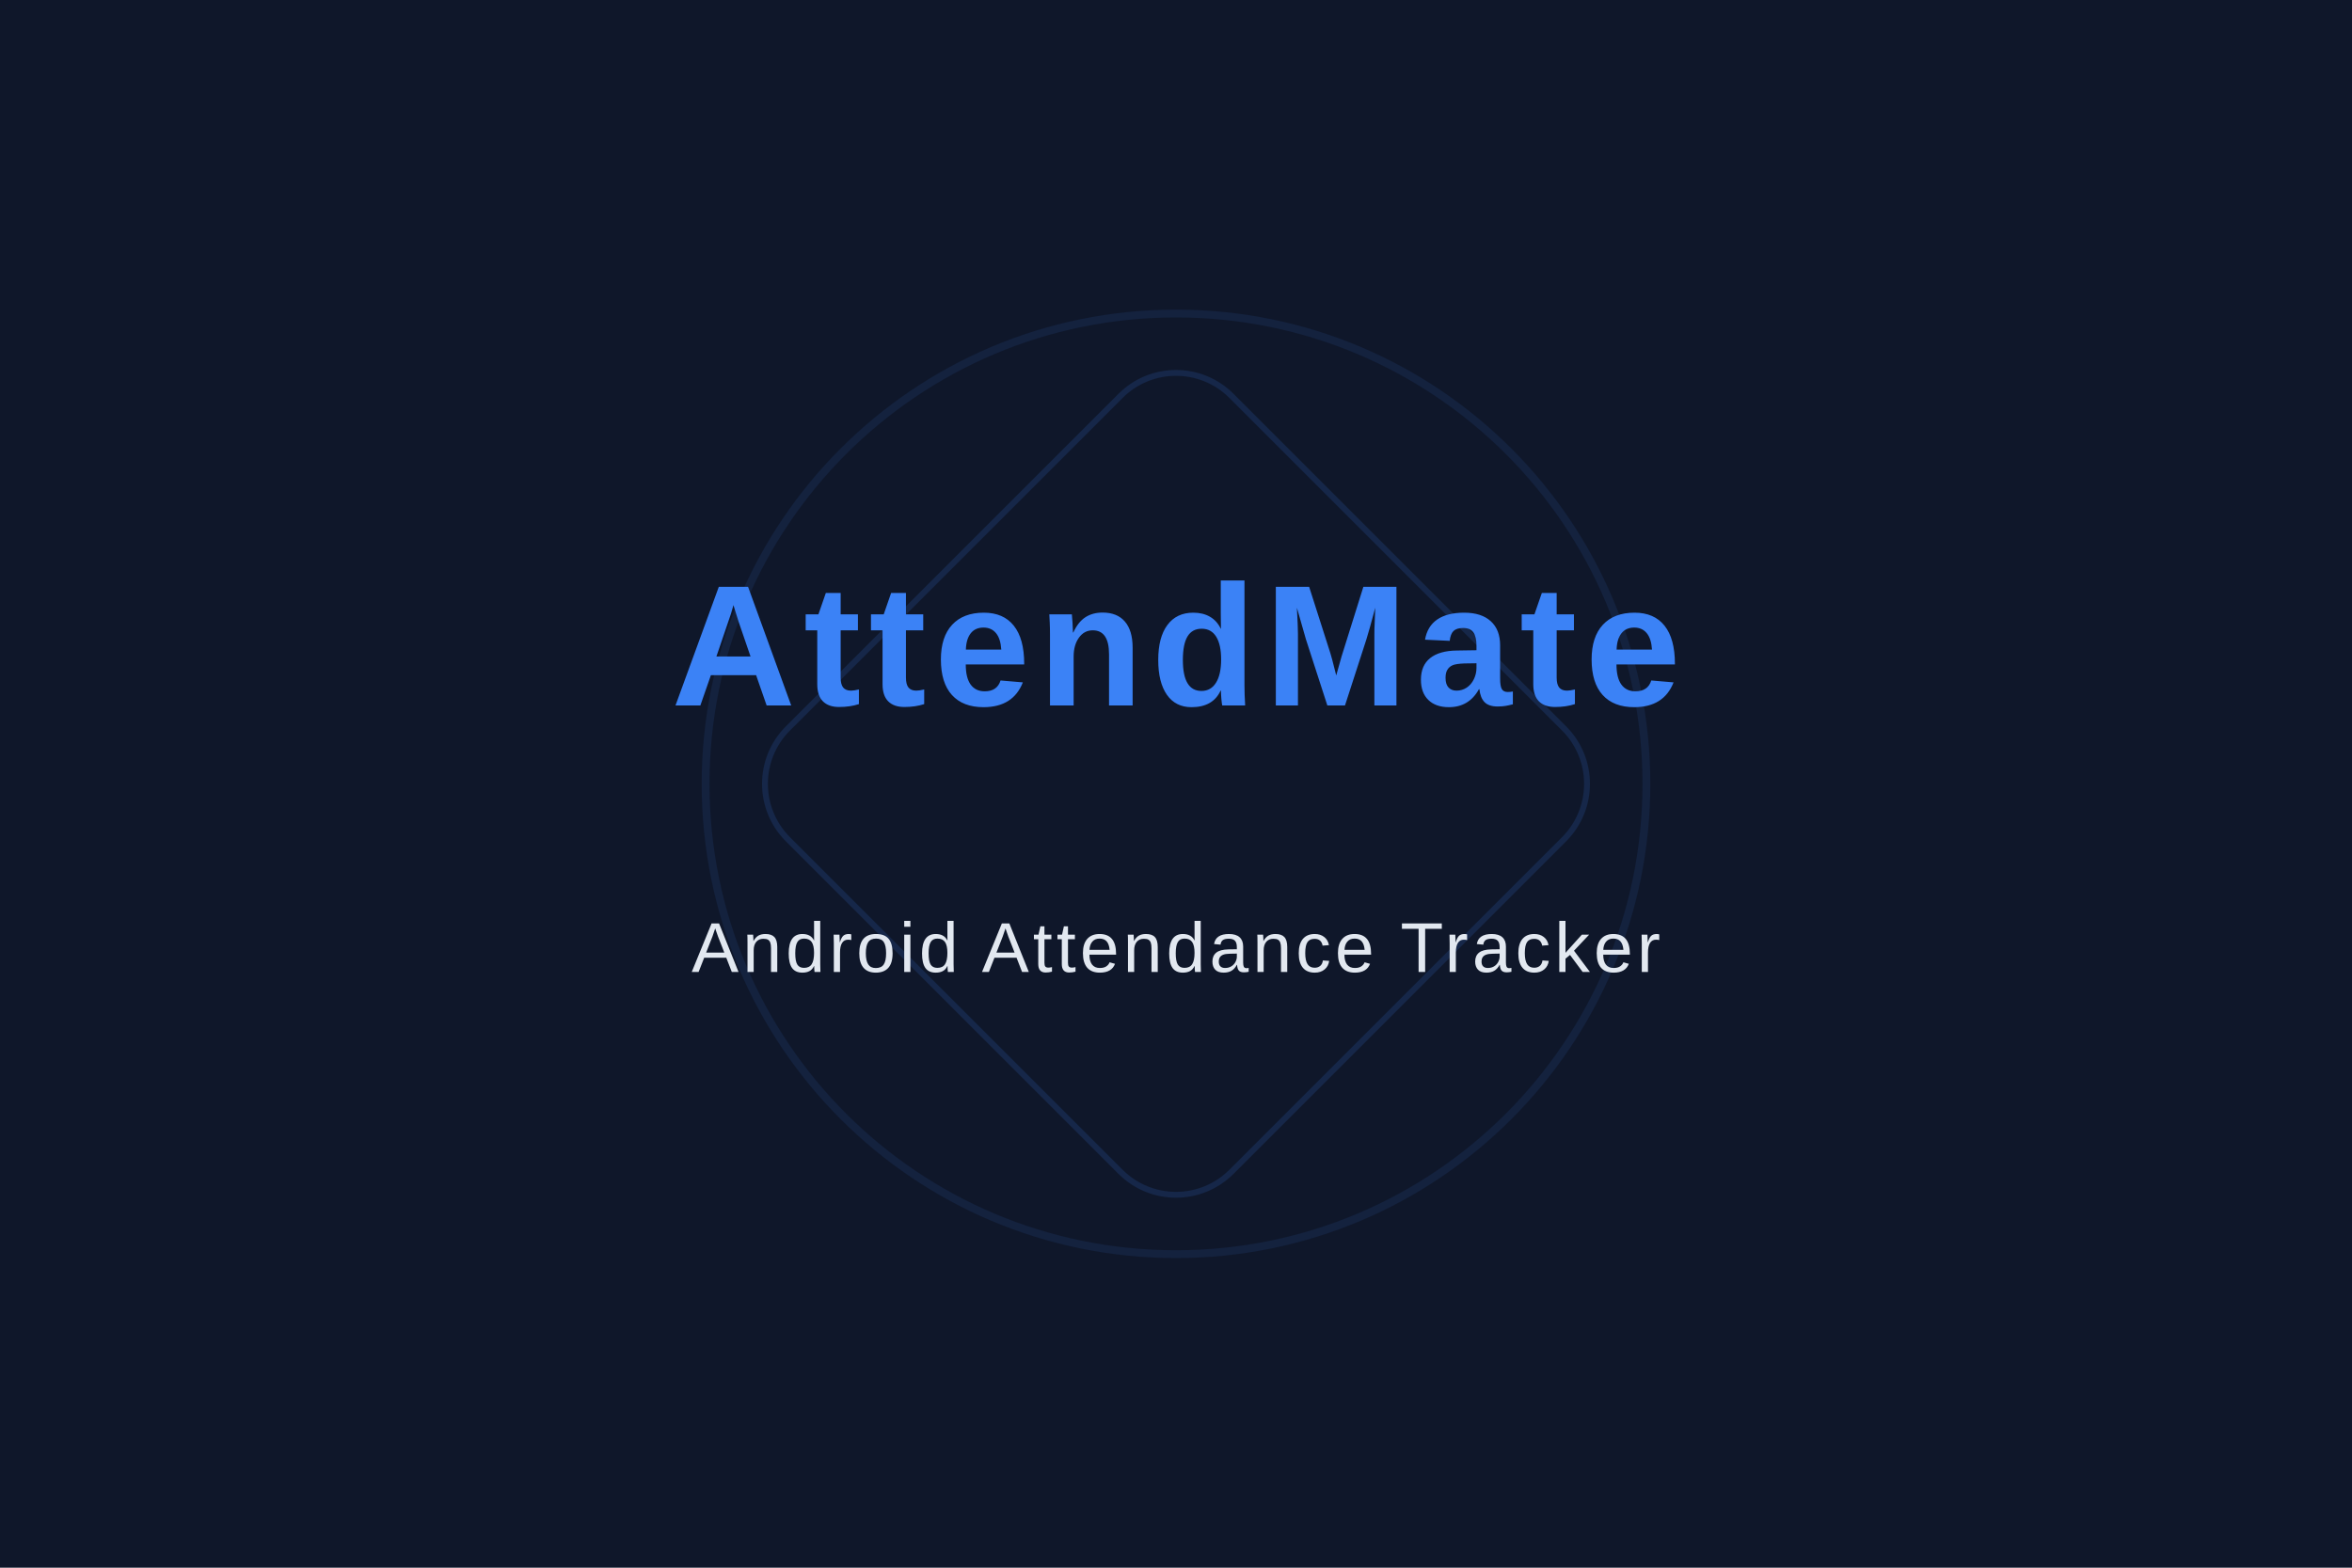
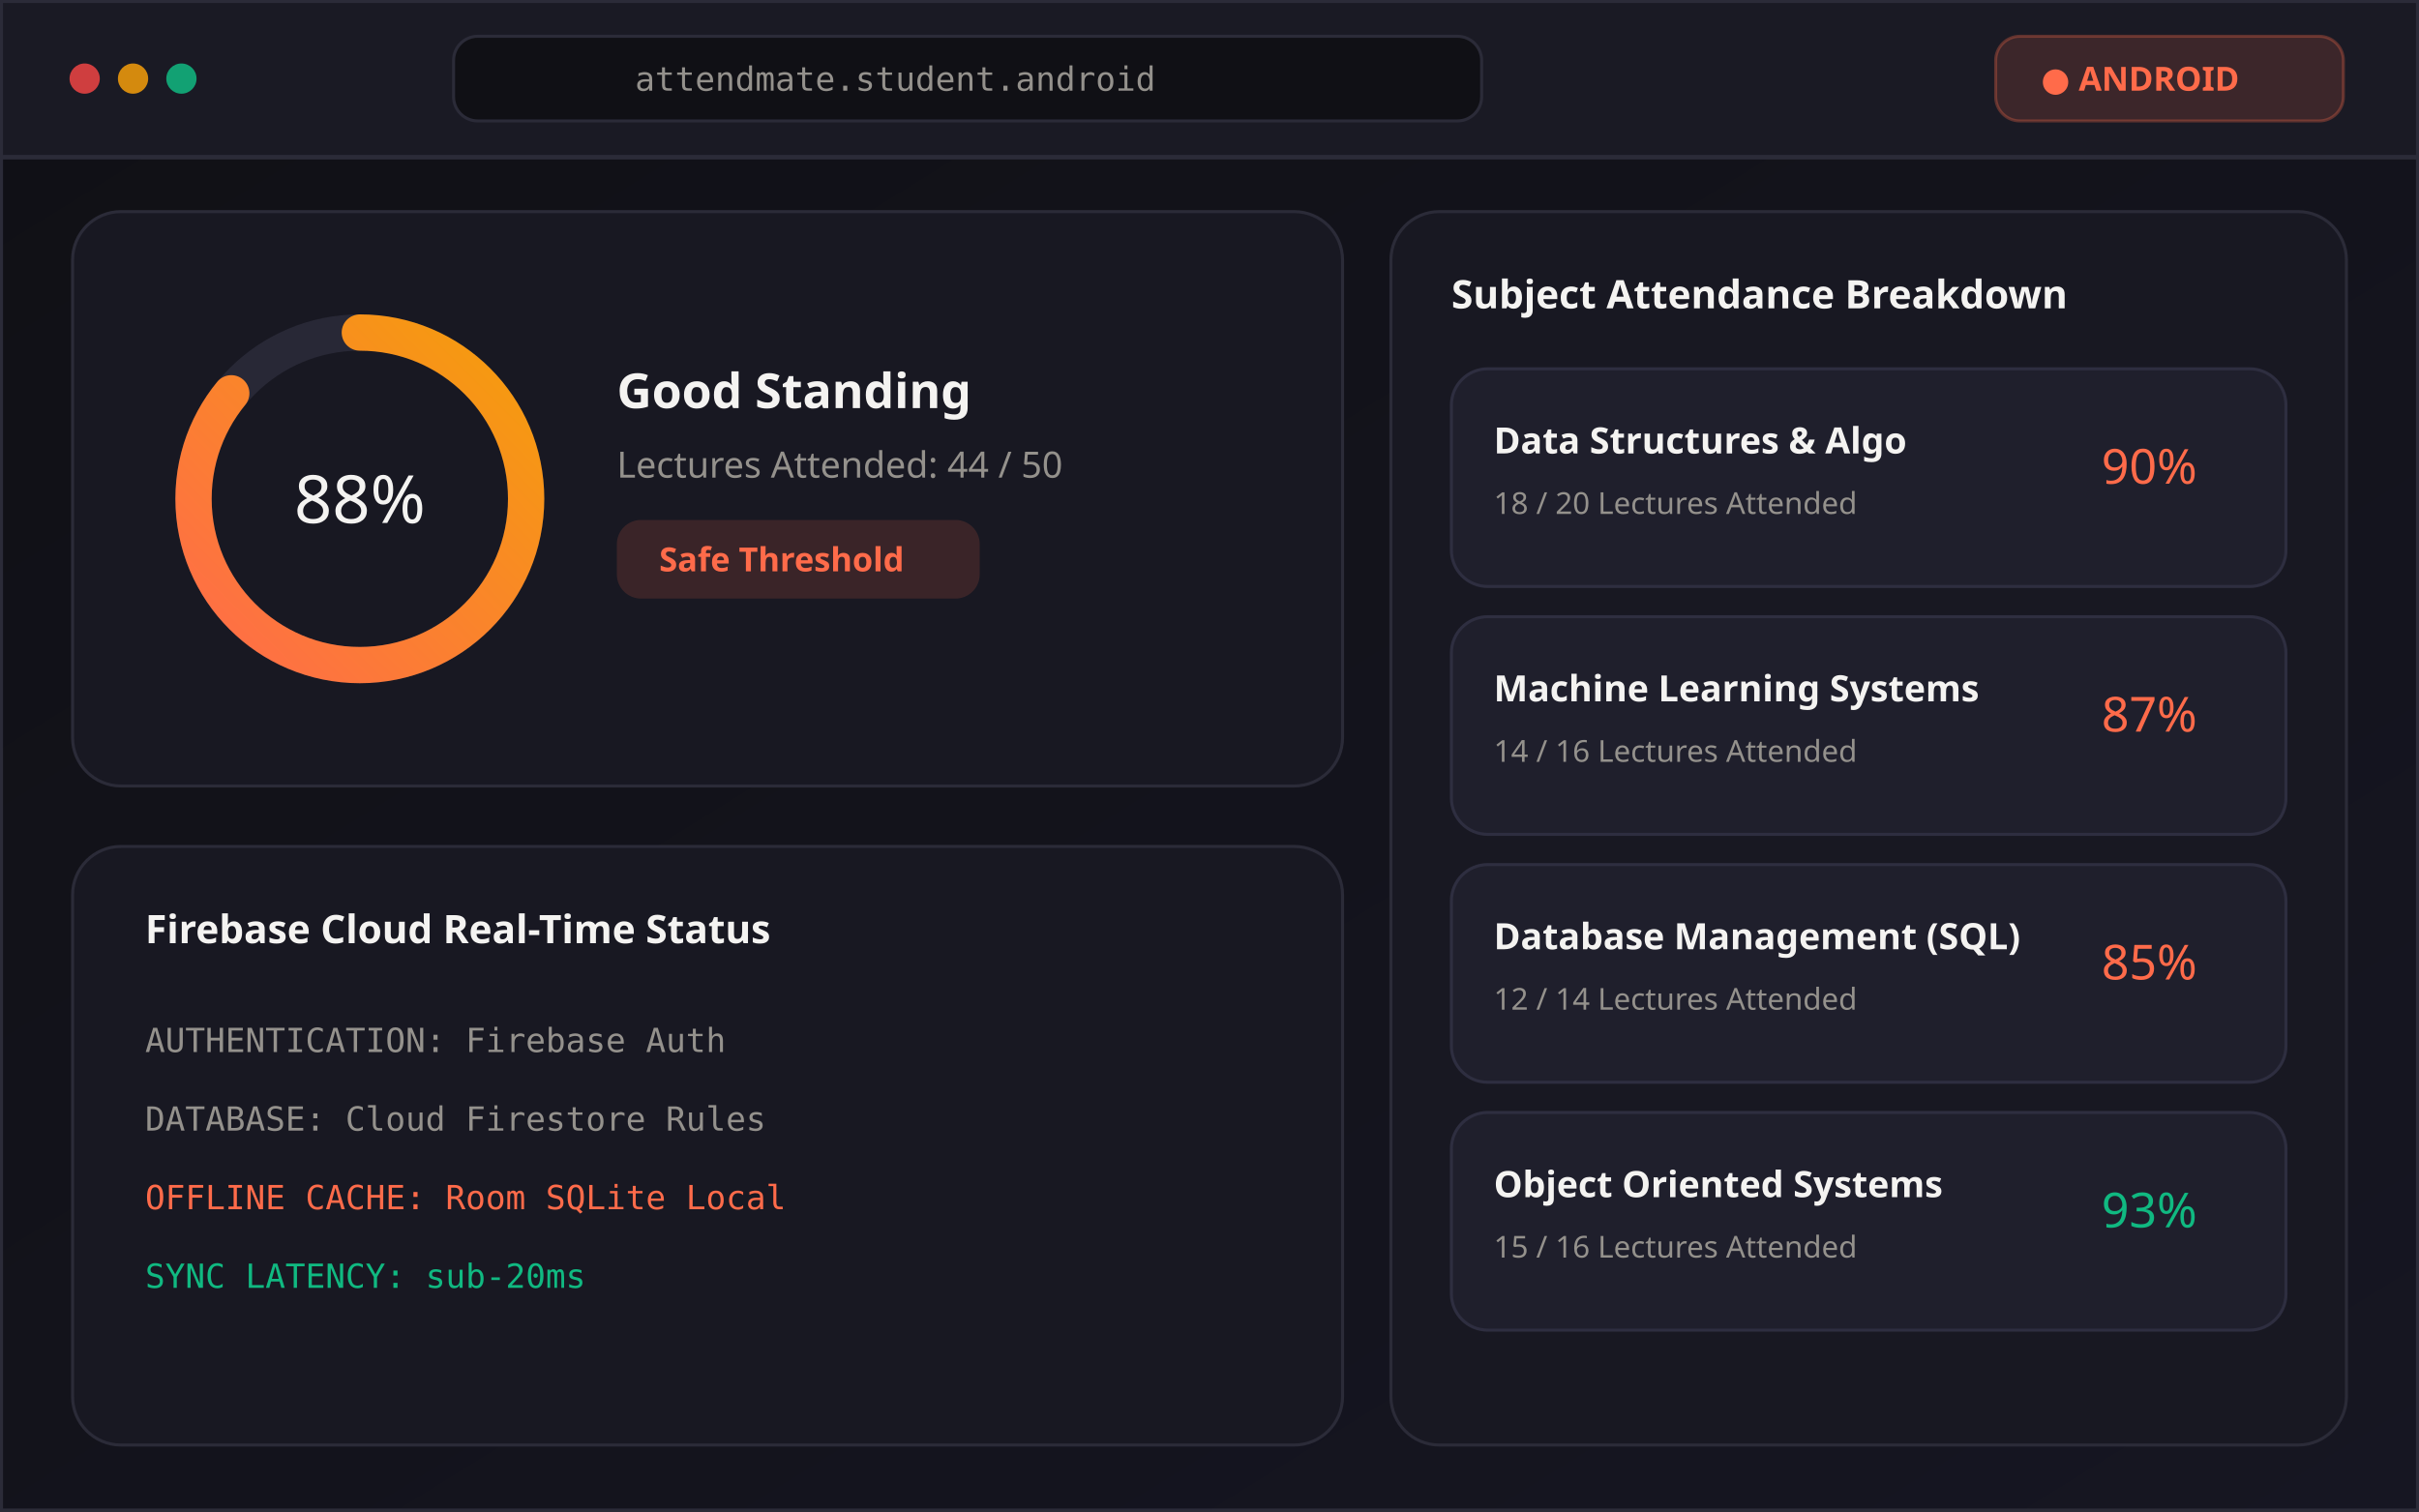
- <svg xmlns="http://www.w3.org/2000/svg" width="600" height="400">
-   <rect width="600" height="400" fill="#0f172a" />
-   <circle cx="300" cy="200" r="120" fill="none" stroke="#3b82f6" stroke-width="2" opacity="0.1" />
-   <rect x="220" y="120" width="160" height="160" rx="20" fill="none" stroke="#3b82f6" stroke-width="1.5" opacity="0.15" transform="rotate(45 300 200)" />
-   <text x="50%" y="45%" font-size="44" fill="#3b82f6" font-weight="bold" text-anchor="middle" font-family="Segoe UI, Arial, sans-serif" letter-spacing="2">
-     AttendMate
-   </text>
-   <text x="50%" y="62%" font-size="18" fill="#e2e8f0" text-anchor="middle" font-family="Segoe UI, Arial, sans-serif" letter-spacing="1">
-     Android Attendance Tracker
-   </text>
+ <svg xmlns="http://www.w3.org/2000/svg" viewBox="0 0 800 500" width="800" height="500">
+   <defs>
+     <linearGradient id="aa-canvas-bg" x1="0%" y1="0%" x2="100%" y2="100%">
+       <stop offset="0%" stop-color="#101015" />
+       <stop offset="100%" stop-color="#161622" />
+     </linearGradient>
+     <linearGradient id="aa-ring-grad" x1="0%" y1="0%" x2="100%" y2="100%">
+       <stop offset="0%" stop-color="#FF6B4A" />
+       <stop offset="100%" stop-color="#F59E0B" />
+     </linearGradient>
+   </defs>
+   <rect x="0" y="0" width="800" height="500" fill="url(#aa-canvas-bg)" />
+   <rect x="0" y="0" width="800" height="52" fill="#1A1A24" />
+   <line x1="0" y1="52" x2="800" y2="52" stroke="#2B2B38" stroke-width="1.5" />
+   <circle cx="28" cy="26" r="5" fill="#EF4444" opacity="0.85" />
+   <circle cx="44" cy="26" r="5" fill="#F59E0B" opacity="0.85" />
+   <circle cx="60" cy="26" r="5" fill="#10B981" opacity="0.85" />
+   <rect x="150" y="12" width="340" height="28" rx="8" fill="#101015" stroke="#2B2B38" stroke-width="1" />
+   <text x="210" y="30" fill="#94918C" font-size="11" font-family="monospace">attendmate.student.android</text>
+   <rect x="660" y="12" width="115" height="28" rx="8" fill="#FF6B4A" fill-opacity="0.15" stroke="#FF6B4A" stroke-opacity="0.3" stroke-width="1" />
+   <text x="675" y="30" fill="#FF6B4A" font-size="11" font-family="system-ui, sans-serif" font-weight="bold">● ANDROID</text>
+   <g transform="translate(24, 70)">
+     <rect x="0" y="0" width="420" height="190" rx="16" fill="#181822" stroke="#2B2B38" stroke-width="1" />
+     <circle cx="95" cy="95" r="55" fill="none" stroke="#282836" stroke-width="12" />
+     <circle cx="95" cy="95" r="55" fill="none" stroke="url(#aa-ring-grad)" stroke-width="12" stroke-dasharray="345" stroke-dashoffset="48" stroke-linecap="round" transform="rotate(-90 95 95)" />
+     <text x="95" y="103" fill="#F4F3F1" font-size="22" font-family="system-ui, sans-serif" font-weight="extrabold" text-anchor="middle">88%</text>
+     <text x="180" y="65" fill="#F4F3F1" font-size="16" font-family="system-ui, sans-serif" font-weight="bold">Good Standing</text>
+     <text x="180" y="88" fill="#94918C" font-size="12" font-family="system-ui, sans-serif">Lectures Attended: 44 / 50</text>
+     <rect x="180" y="102" width="120" height="26" rx="8" fill="#FF6B4A" fill-opacity="0.15" />
+     <text x="194" y="119" fill="#FF6B4A" font-size="11" font-family="system-ui, sans-serif" font-weight="bold">Safe Threshold</text>
+     <g transform="translate(0, 210)">
+       <rect x="0" y="0" width="420" height="198" rx="16" fill="#181822" stroke="#2B2B38" stroke-width="1" />
+       <text x="24" y="32" fill="#F4F3F1" font-size="13" font-family="system-ui, sans-serif" font-weight="bold">Firebase Cloud Real-Time Status</text>
+       <g transform="translate(24, 52)">
+         <text x="0" y="16" fill="#94918C" font-size="11" font-family="monospace">AUTHENTICATION: Firebase Auth</text>
+         <text x="0" y="42" fill="#94918C" font-size="11" font-family="monospace">DATABASE: Cloud Firestore Rules</text>
+         <text x="0" y="68" fill="#FF6B4A" font-size="11" font-family="monospace">OFFLINE CACHE: Room SQLite Local</text>
+         <text x="0" y="94" fill="#10B981" font-size="11" font-family="monospace">SYNC LATENCY: sub-20ms</text>
+       </g>
+     </g>
+   </g>
+   <g transform="translate(460, 70)">
+     <rect x="0" y="0" width="316" height="408" rx="16" fill="#181822" stroke="#2B2B38" stroke-width="1" />
+     <text x="20" y="32" fill="#F4F3F1" font-size="13" font-family="system-ui, sans-serif" font-weight="bold">Subject Attendance Breakdown</text>
+     <g transform="translate(20, 52)">
+       <rect x="0" y="0" width="276" height="72" rx="12" fill="#1F1F2C" stroke="#2E2E40" stroke-width="1" />
+       <text x="14" y="28" fill="#F4F3F1" font-size="12" font-family="system-ui, sans-serif" font-weight="bold">Data Structures &amp; Algo</text>
+       <text x="14" y="48" fill="#94918C" font-size="10" font-family="system-ui, sans-serif">18 / 20 Lectures Attended</text>
+       <text x="215" y="38" fill="#FF6B4A" font-size="16" font-family="system-ui, sans-serif" font-weight="extrabold">90%</text>
+       <rect x="0" y="82" width="276" height="72" rx="12" fill="#1F1F2C" stroke="#2E2E40" stroke-width="1" />
+       <text x="14" y="110" fill="#F4F3F1" font-size="12" font-family="system-ui, sans-serif" font-weight="bold">Machine Learning Systems</text>
+       <text x="14" y="130" fill="#94918C" font-size="10" font-family="system-ui, sans-serif">14 / 16 Lectures Attended</text>
+       <text x="215" y="120" fill="#FF6B4A" font-size="16" font-family="system-ui, sans-serif" font-weight="extrabold">87%</text>
+       <rect x="0" y="164" width="276" height="72" rx="12" fill="#1F1F2C" stroke="#2E2E40" stroke-width="1" />
+       <text x="14" y="192" fill="#F4F3F1" font-size="12" font-family="system-ui, sans-serif" font-weight="bold">Database Management (SQL)</text>
+       <text x="14" y="212" fill="#94918C" font-size="10" font-family="system-ui, sans-serif">12 / 14 Lectures Attended</text>
+       <text x="215" y="202" fill="#FF6B4A" font-size="16" font-family="system-ui, sans-serif" font-weight="extrabold">85%</text>
+       <rect x="0" y="246" width="276" height="72" rx="12" fill="#1F1F2C" stroke="#2E2E40" stroke-width="1" />
+       <text x="14" y="274" fill="#F4F3F1" font-size="12" font-family="system-ui, sans-serif" font-weight="bold">Object Oriented Systems</text>
+       <text x="14" y="294" fill="#94918C" font-size="10" font-family="system-ui, sans-serif">15 / 16 Lectures Attended</text>
+       <text x="215" y="284" fill="#10B981" font-size="16" font-family="system-ui, sans-serif" font-weight="extrabold">93%</text>
+     </g>
+   </g>
+   <rect x="0" y="0" width="800" height="500" fill="none" stroke="#2B2B38" stroke-width="2" />
</svg>
